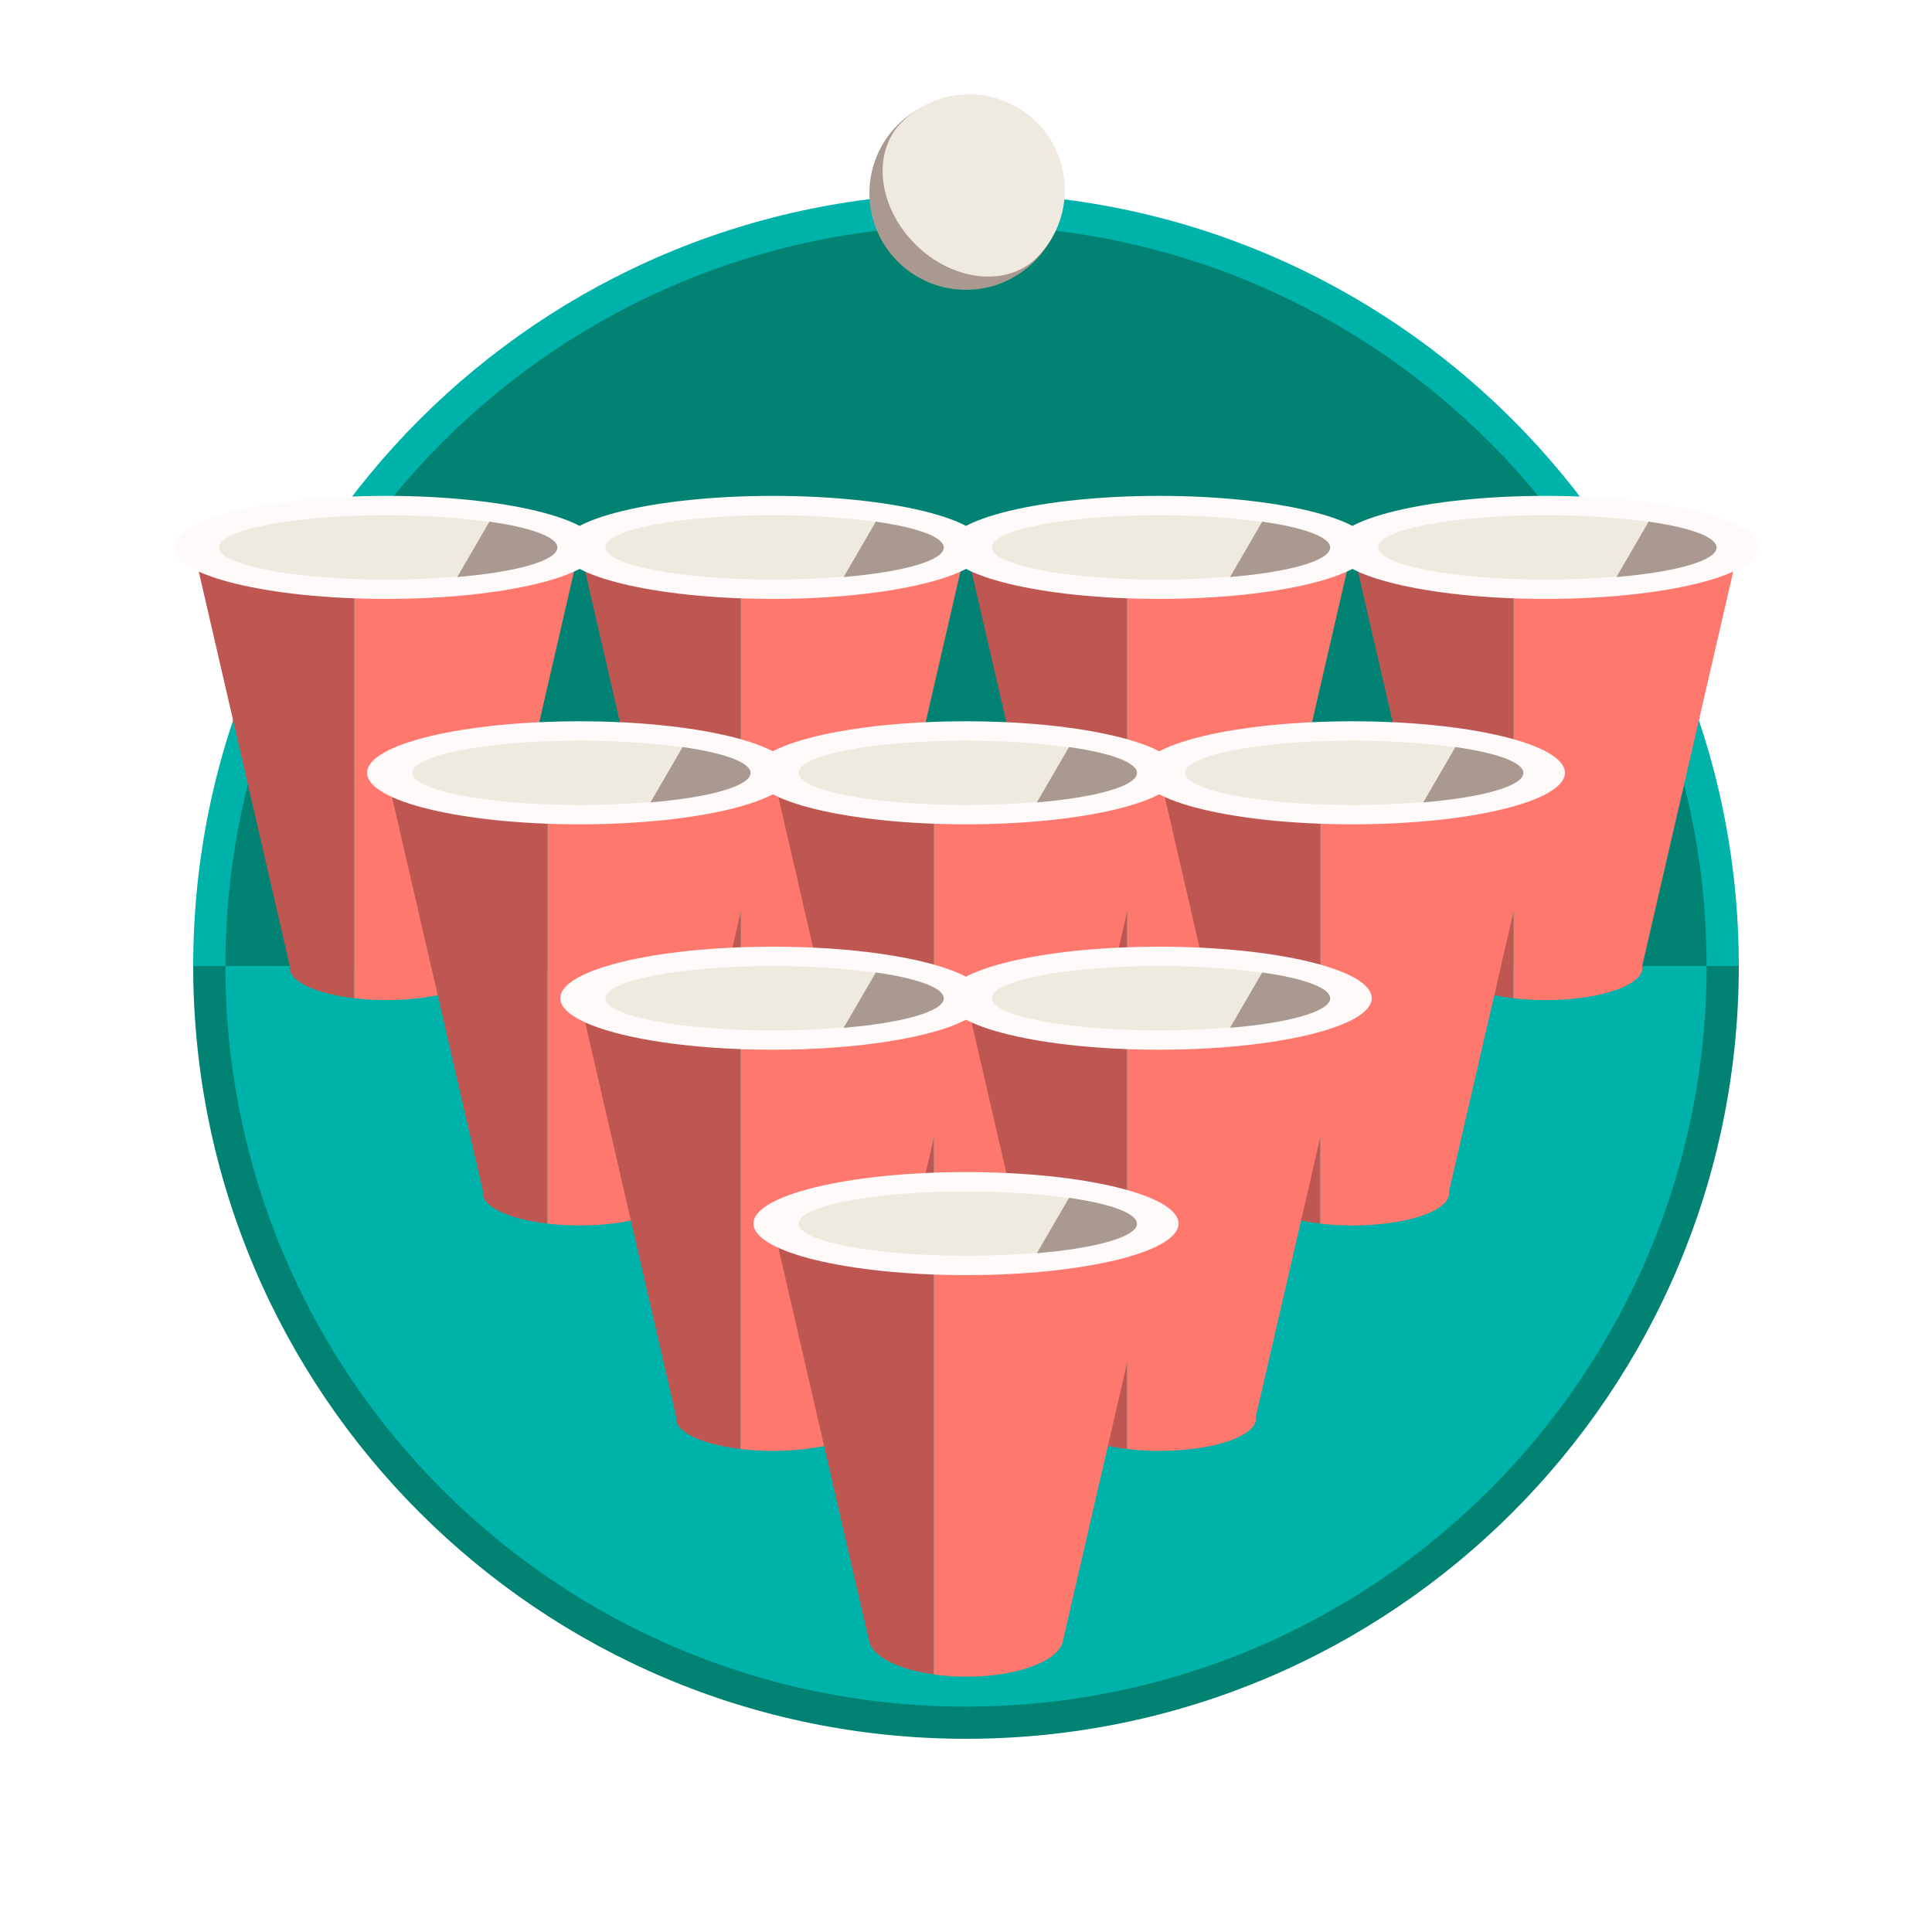
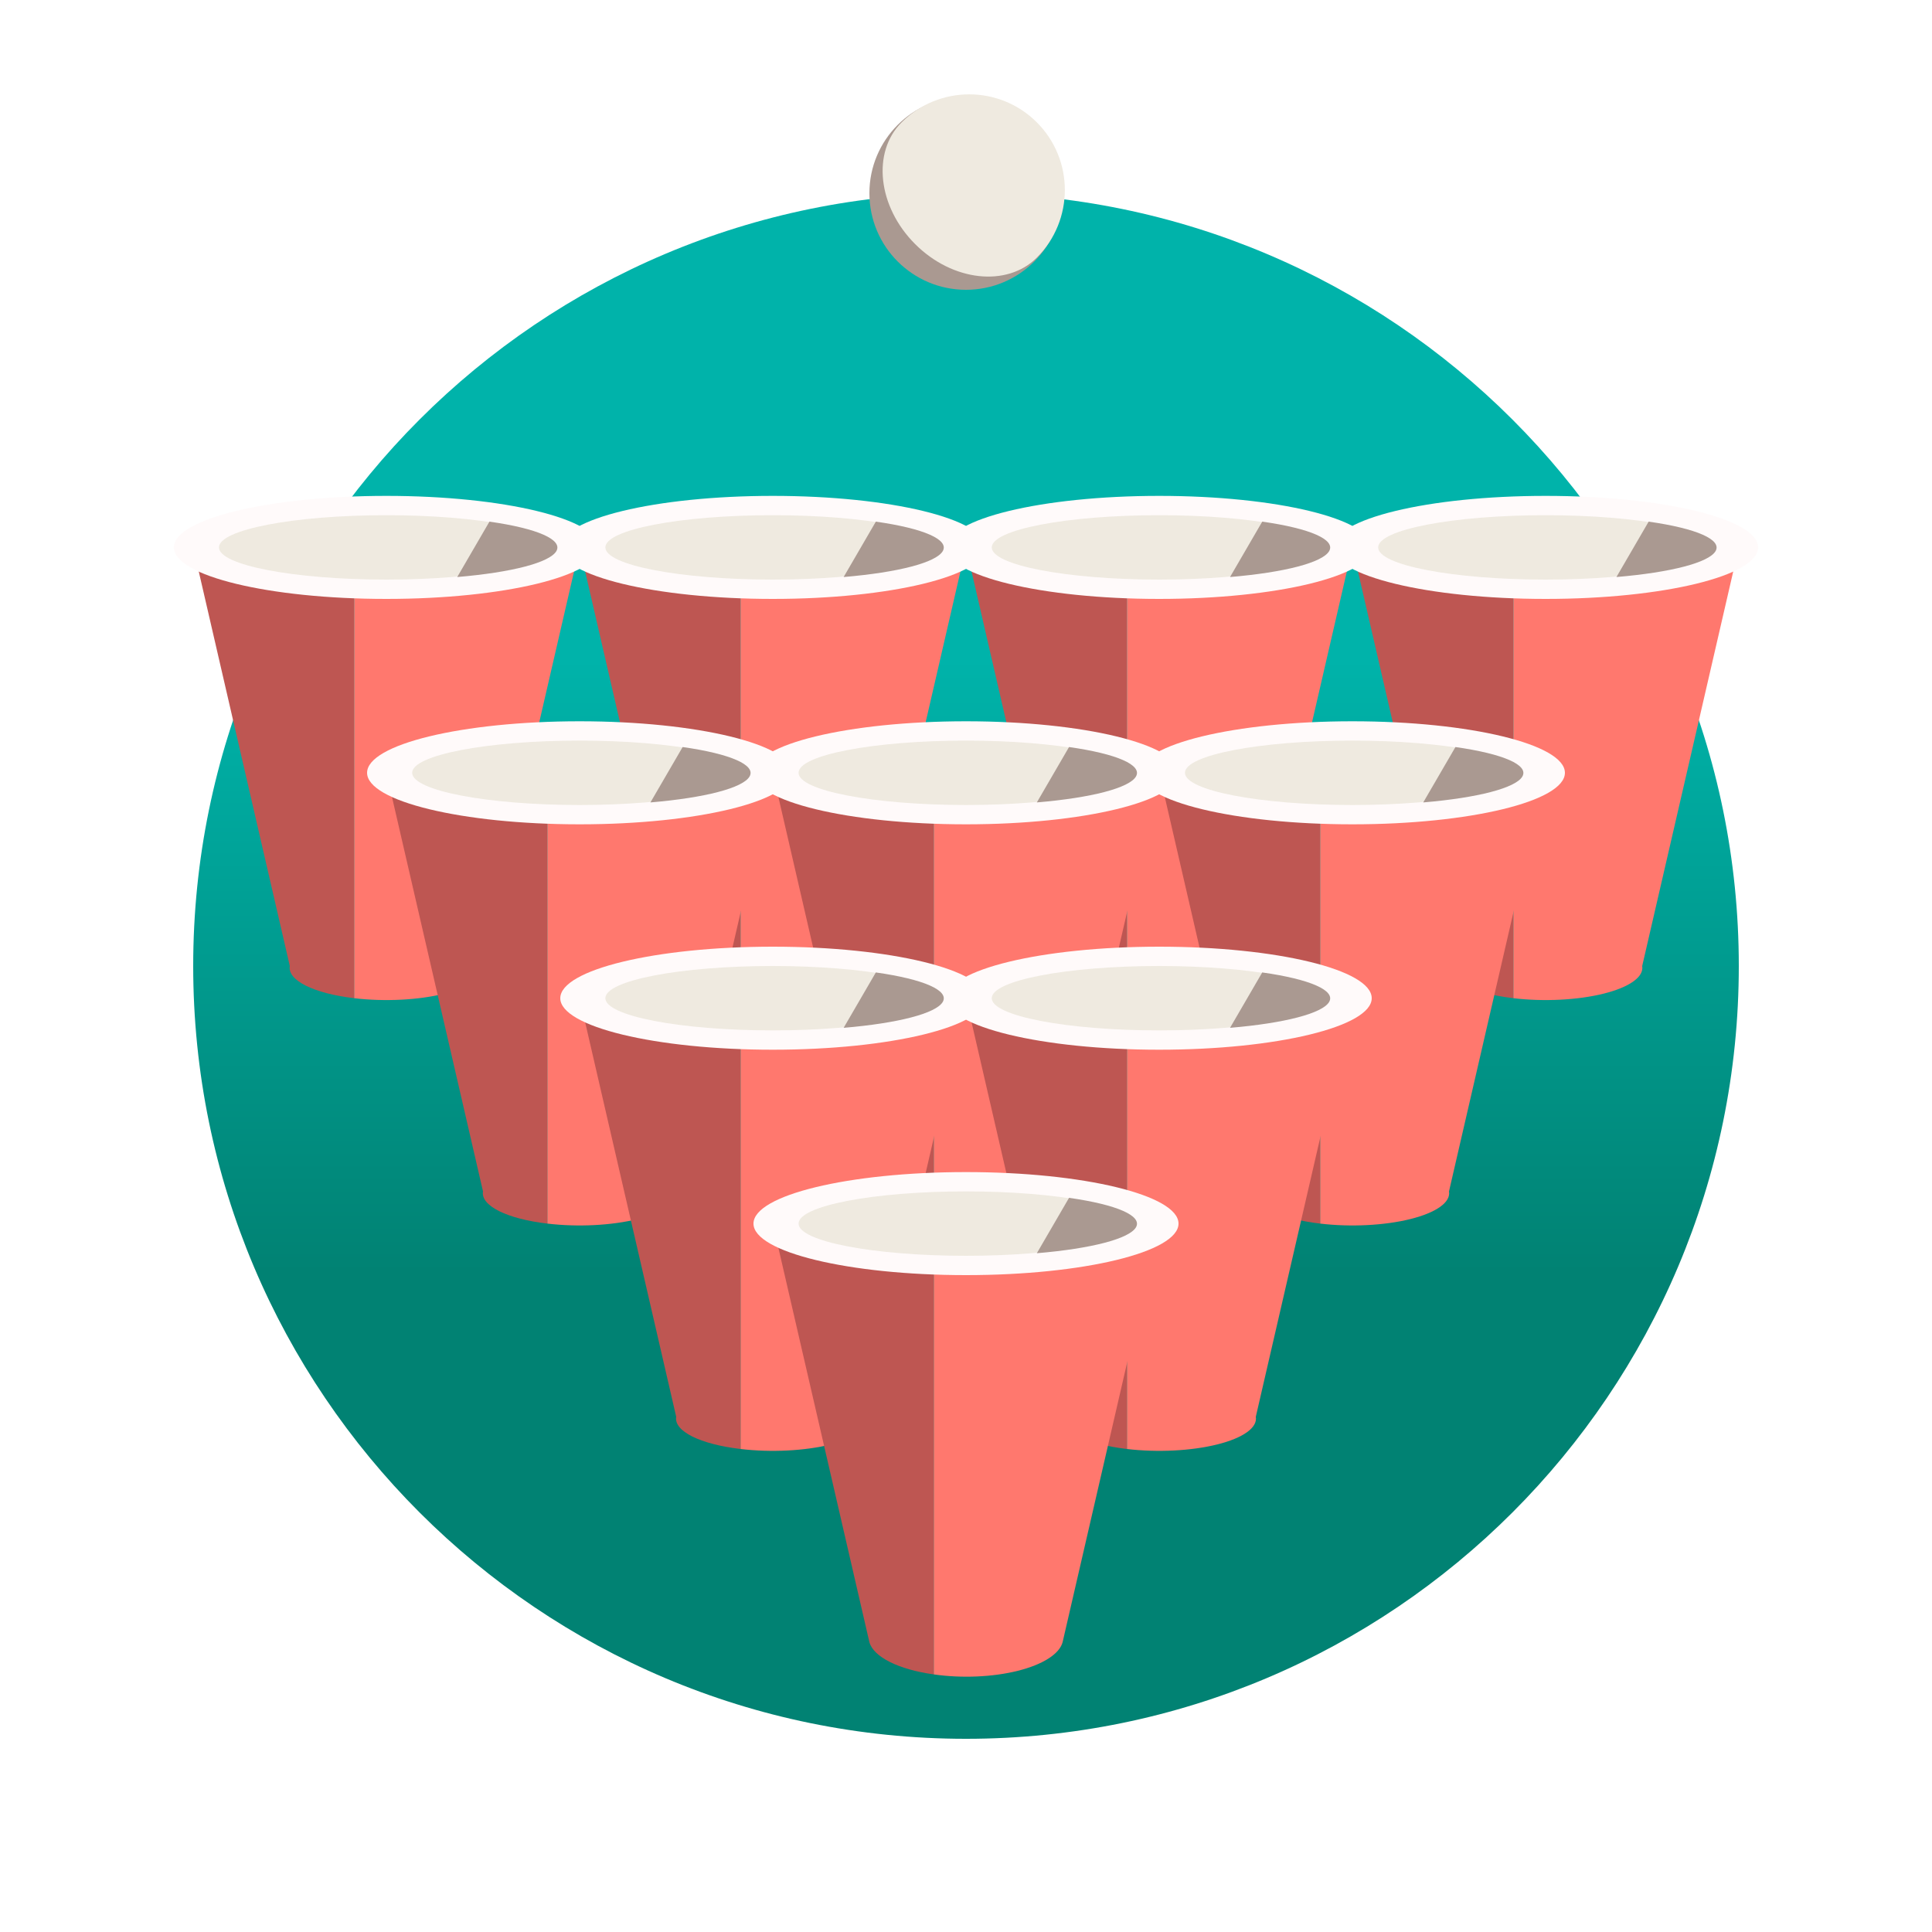
<svg xmlns="http://www.w3.org/2000/svg" version="1.1" width="300px" height="300px">
+   <defs>
+     <linearGradient id="gradient-background" gradientTransform="rotate(90)">
+       <stop offset="30%" stop-color="#00b3aa" />
+       <stop offset="70%" stop-color="#018273" />
+     </linearGradient>
+   </defs>
  <style>
    .light-background { fill:#00b3aa }
    .dark-background { fill:#018273 }
    .light-cup { fill:#ff786e }
    .dark-cup { fill:#be5652 }
    .cream-white { fill:#fffafa }
    .light-gray { fill:#efeae0 }
    .dark-gray { fill:#aa9991 }
  </style>
-   <path d="M30,150 a50, 50 0, 0, 1 240, 0" class="light-background" />
-   <path d="M30,150 a50, 50 0, 0, 0 240, 0" class="dark-background" />
-   <path d="M35,150 a50, 50 0, 0, 0 230, 0" class="light-background" />
-   <path d="M35,150 a50, 50 0, 0, 1 230, 0" class="dark-background" />
+   <circle cx="50%" cy="50%" r="40%" fill="url('#gradient-background')" />
  <circle cx="50%" cy="10%" r="15" class="dark-gray" />
  <path d="M140,19 a10,10, 45, 0, 1, 21,21 a10,8, 45, 0, 1, -21,-21 Z" class="light-gray" />
  <path d="M45,150 l-15,-65 l25,0 l0,70 a15,5 0, 0, 1 -10,-5 Z" class="dark-cup" />
  <path d="M55,150 l0,-65 l35,0 l-15,65 a15,5, 0, 0, 1, -20,5 Z" class="light-cup" />
  <ellipse cx="20%" cy="85" rx="33" ry="8" class="cream-white" />
  <ellipse cx="20%" cy="85" rx="26" ry="5" class="light-gray" />
  <path d="M76,81 a26,5, 0, 0, 1, -5,8.6" class="dark-gray" />
  <path d="M105,150 l-15,-65 l25,0 l0,70 a15,5 0, 0, 1 -10,-5 Z" class="dark-cup" />
  <path d="M115,150 l0,-65 l35,0 l-15,65 a15,5, 0, 0, 1, -20,5 Z" class="light-cup" />
  <ellipse cx="40%" cy="85" rx="33" ry="8" class="cream-white" />
  <ellipse cx="40%" cy="85" rx="26" ry="5" class="light-gray" />
  <path d="M136,81 a26,5, 0, 0, 1, -5,8.6" class="dark-gray" />
  <path d="M165,150 l-15,-65 l25,0 l0,70 a15,5 0, 0, 1 -10,-5 Z" class="dark-cup" />
  <path d="M175,150 l0,-65 l35,0 l-15,65 a15,5, 0, 0, 1, -20,5 Z" class="light-cup" />
  <ellipse cx="60%" cy="85" rx="33" ry="8" class="cream-white" />
  <ellipse cx="60%" cy="85" rx="26" ry="5" class="light-gray" />
  <path d="M196,81 a26,5, 0, 0, 1, -5,8.6" class="dark-gray" />
  <path d="M225,150 l-15,-65 l25,0 l0,70 a15,5 0, 0, 1 -10,-5 Z" class="dark-cup" />
  <path d="M235,150 l0,-65 l35,0 l-15,65 a15,5, 0, 0, 1, -20,5 Z" class="light-cup" />
  <ellipse cx="80%" cy="85" rx="33" ry="8" class="cream-white" />
  <ellipse cx="80%" cy="85" rx="26" ry="5" class="light-gray" />
  <path d="M256,81 a26,5, 0, 0, 1, -5,8.6" class="dark-gray" />
  <path d="M75,185 l-15,-65 l25,0 l0,70 a15,5 0, 0, 1 -10,-5 Z" class="dark-cup" />
  <path d="M85,185 l0,-65 l35,0 l-15,65 a15,5, 0, 0, 1, -20,5 Z" class="light-cup" />
  <ellipse cx="30%" cy="120" rx="33" ry="8" class="cream-white" />
  <ellipse cx="30%" cy="120" rx="26" ry="5" class="light-gray" />
  <path d="M106,116 a26,5, 0, 0, 1, -5,8.6" class="dark-gray" />
  <path d="M135,185 l-15,-65 l25,0 l0,70 a15,5 0, 0, 1 -10,-5 Z" class="dark-cup" />
  <path d="M145,185 l0,-65 l35,0 l-15,65 a15,5, 0, 0, 1, -20,5 Z" class="light-cup" />
  <ellipse cx="50%" cy="120" rx="33" ry="8" class="cream-white" />
  <ellipse cx="50%" cy="120" rx="26" ry="5" class="light-gray" />
  <path d="M166,116 a26,5, 0, 0, 1, -5,8.6" class="dark-gray" />
  <path d="M195,185 l-15,-65 l25,0 l0,70 a15,5 0, 0, 1 -10,-5 Z" class="dark-cup" />
  <path d="M205,185 l0,-65 l35,0 l-15,65 a15,5, 0, 0, 1, -20,5 Z" class="light-cup" />
  <ellipse cx="70%" cy="120" rx="33" ry="8" class="cream-white" />
  <ellipse cx="70%" cy="120" rx="26" ry="5" class="light-gray" />
  <path d="M226,116 a26,5, 0, 0, 1, -5,8.6" class="dark-gray" />
  <path d="M105,220 l-15,-65 l25,0 l0,70 a15,5 0, 0, 1 -10,-5 Z" class="dark-cup" />
  <path d="M115,220 l0,-65 l35,0 l-15,65 a15,5, 0, 0, 1, -20,5 Z" class="light-cup" />
  <ellipse cx="40%" cy="155" rx="33" ry="8" class="cream-white" />
  <ellipse cx="40%" cy="155" rx="26" ry="5" class="light-gray" />
  <path d="M136,151 a26,5, 0, 0, 1, -5,8.6" class="dark-gray" />
  <path d="M165,220 l-15,-65 l25,0 l0,70 a15,5 0, 0, 1 -10,-5 Z" class="dark-cup" />
  <path d="M175,220 l0,-65 l35,0 l-15,65 a15,5, 0, 0, 1, -20,5 Z" class="light-cup" />
  <ellipse cx="60%" cy="155" rx="33" ry="8" class="cream-white" />
  <ellipse cx="60%" cy="155" rx="26" ry="5" class="light-gray" />
  <path d="M196,151 a26,5, 0, 0, 1, -5,8.6" class="dark-gray" />
  <path d="M135,255 l-15,-65 l25,0 l0,70 a15,6 0, 0, 1 -10,-5 Z" class="dark-cup" />
  <path d="M145,255 l0,-65 l35,0 l-15,65 a15,6, 0, 0, 1, -20,5 Z" class="light-cup" />
  <ellipse cx="50%" cy="190" rx="33" ry="8" class="cream-white" />
  <ellipse cx="50%" cy="190" rx="26" ry="5" class="light-gray" />
  <path d="M166,186 a26,5, 0, 0, 1, -5,8.6" class="dark-gray" />
</svg>
